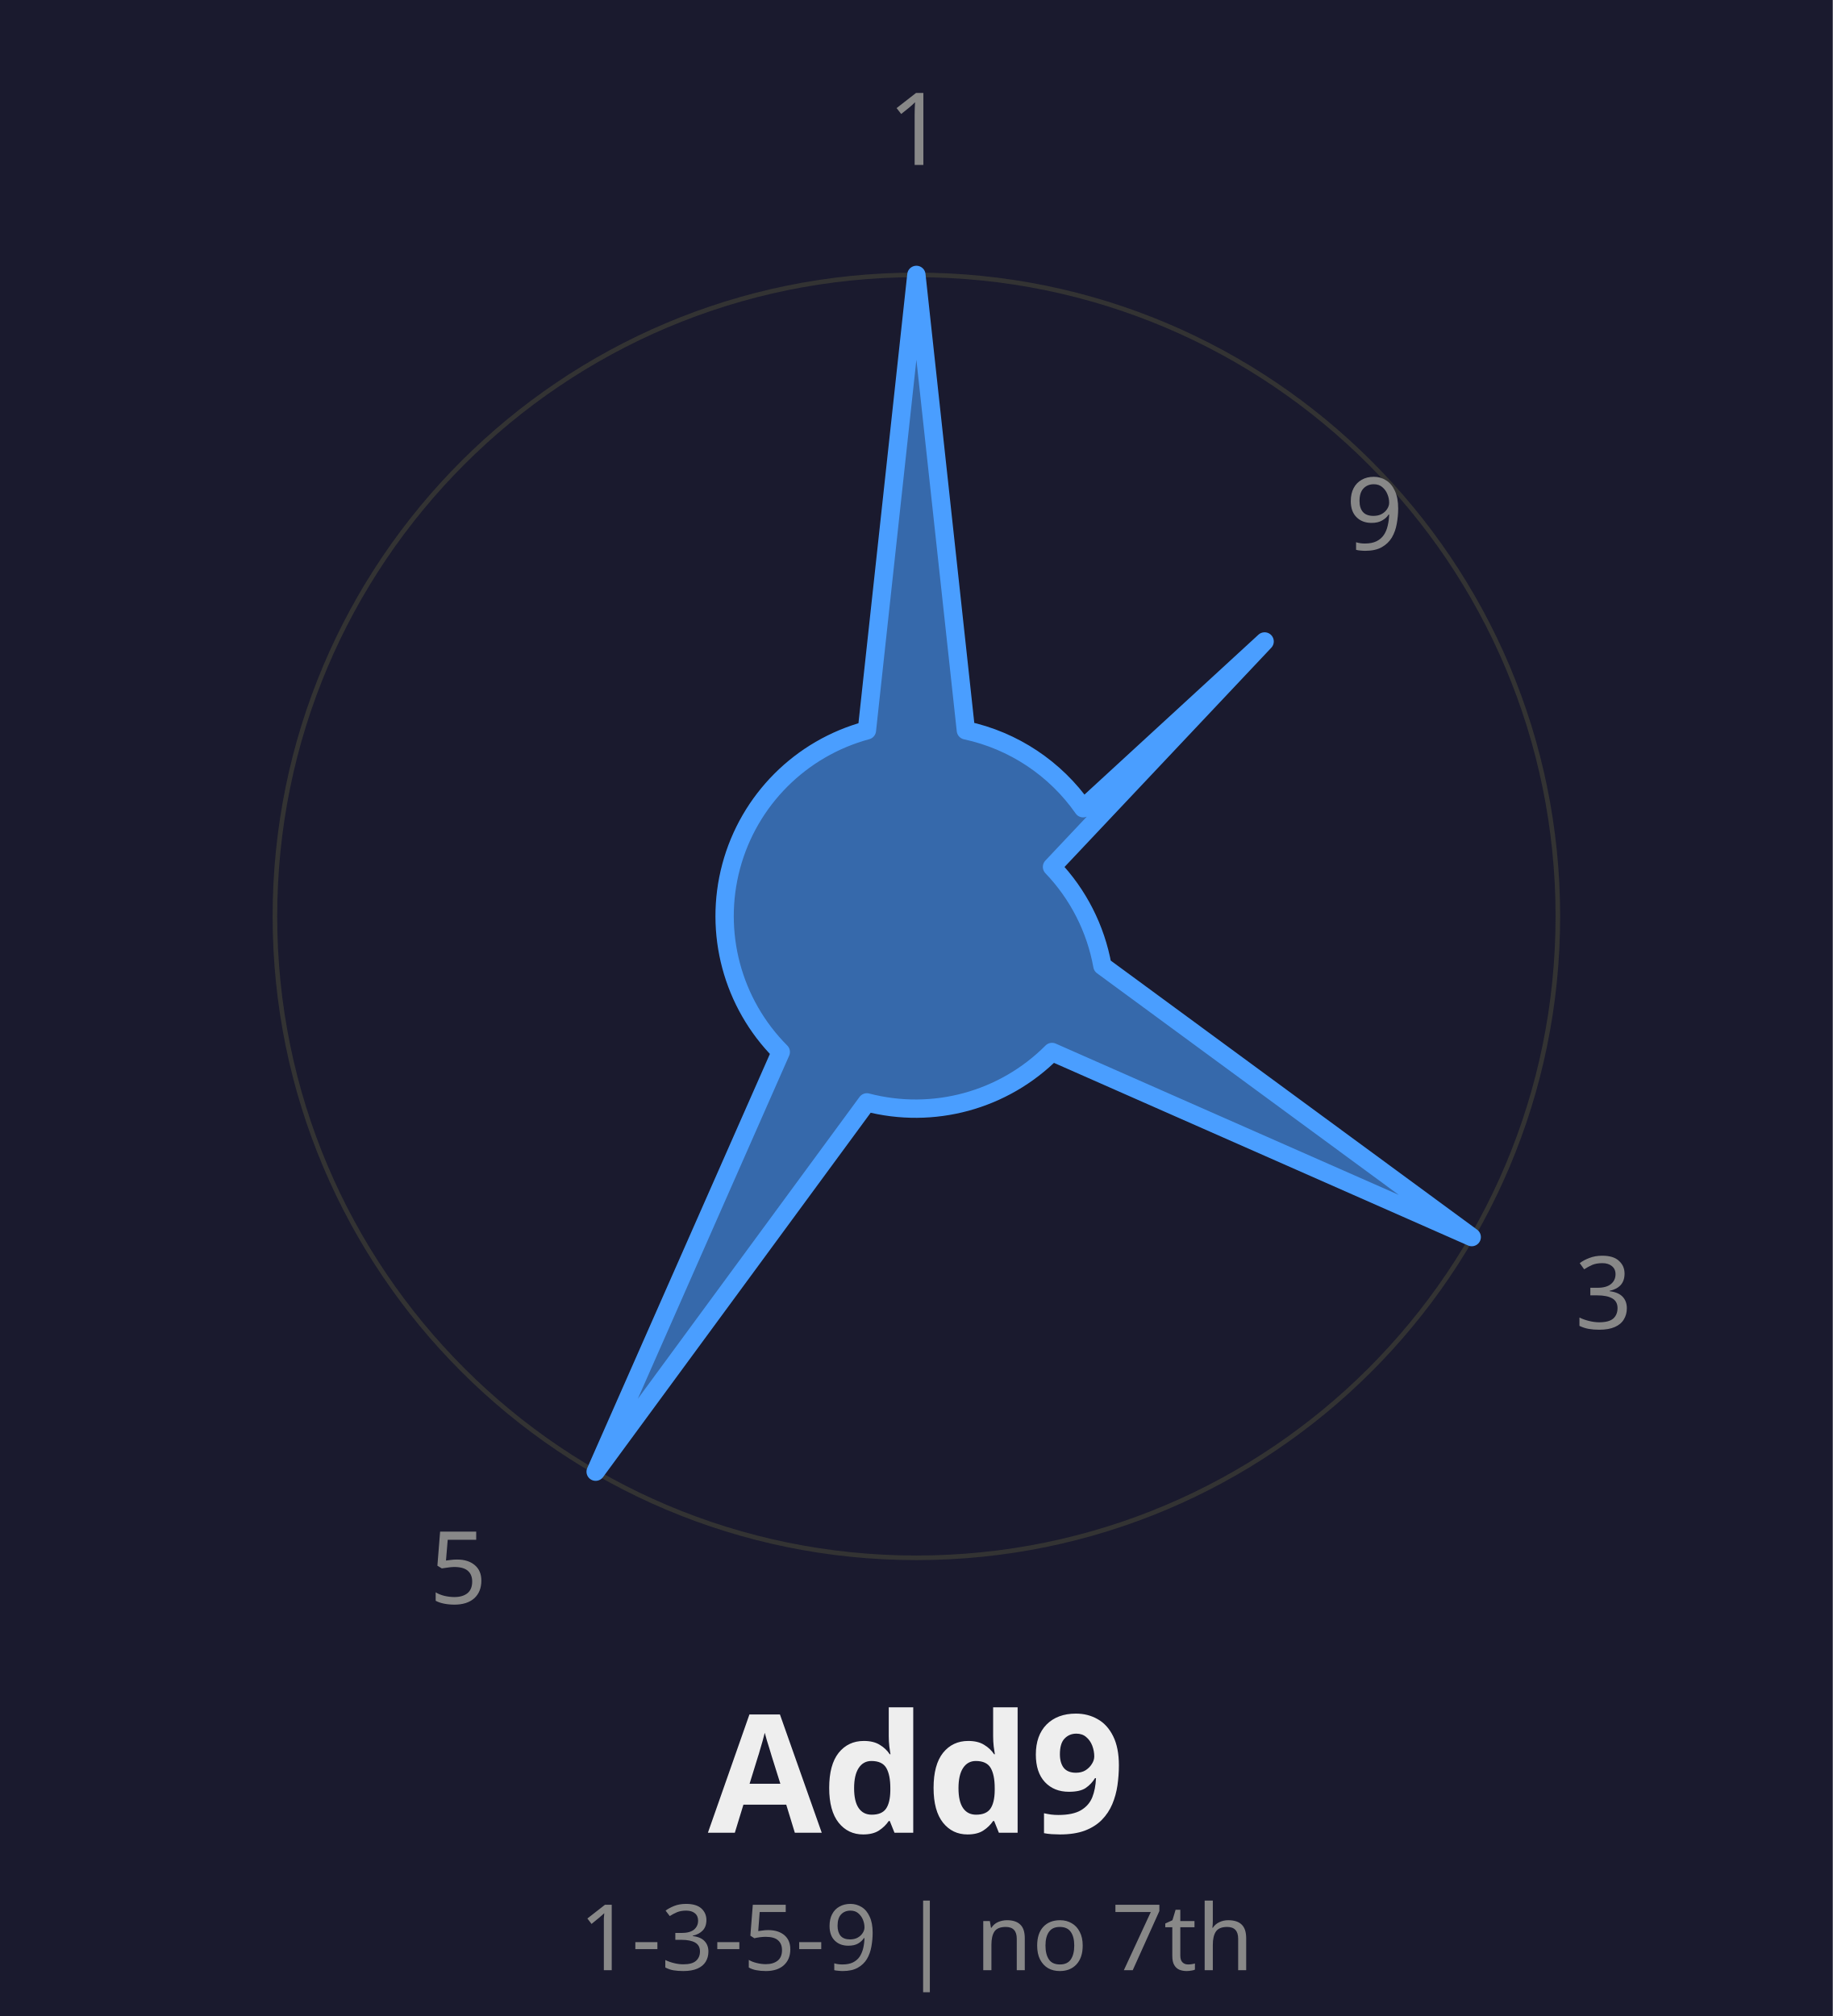
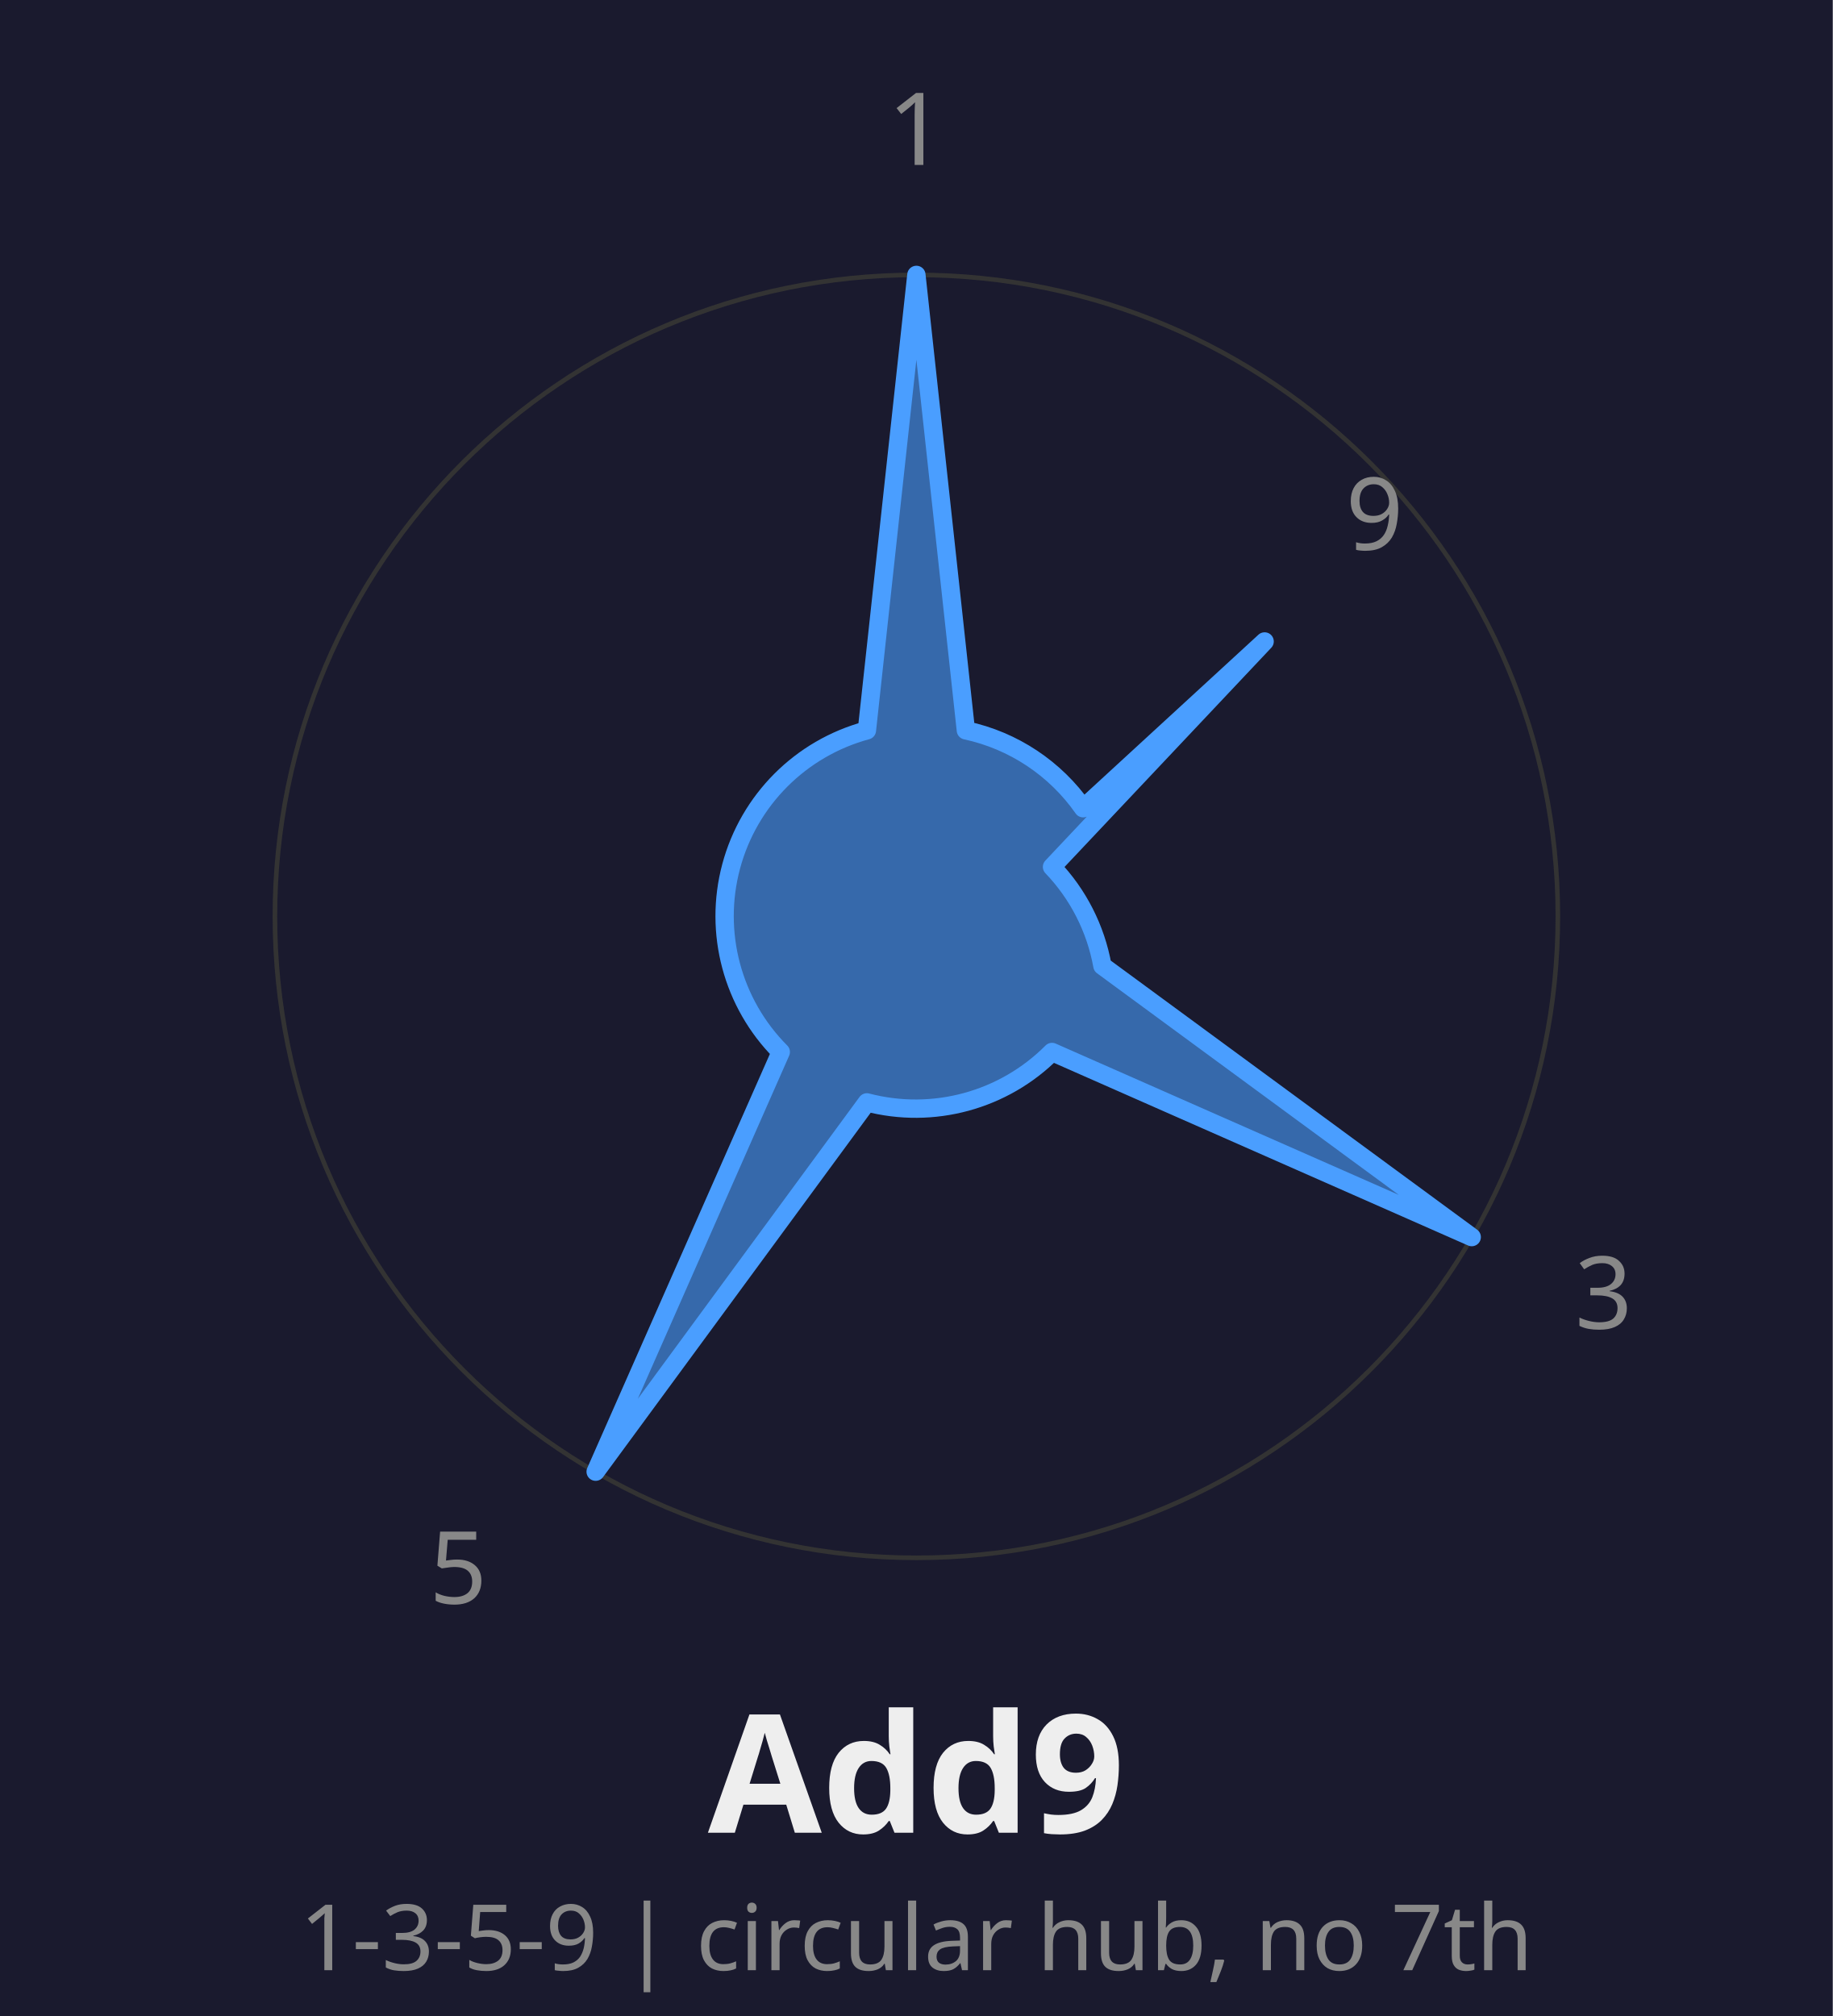
<svg xmlns="http://www.w3.org/2000/svg" width="200" height="220" viewBox="0 0 200 220">
  <rect width="200" height="220" fill="#1a1a2e" />
  <circle cx="100" cy="100" r="70" fill="none" stroke="#333" stroke-width="0.5" />
  <path d="M 94.6 79.7            L 100 30            L 105.4 79.7            A 21 21 0 0 1 118.2 88.2            L 138 70            L 114.8 94.6            A 21 21 0 0 1 120.3 105.4            L 160.6 135            L 114.8 114.8            A 21 21 0 0 1 94.6 120.3            L 65 160.6            L 85.2 114.8            A 21 21 0 0 1 94.6 79.7 Z" fill="#4a9eff" fill-opacity="0.6" stroke="#4a9eff" stroke-width="2" stroke-linejoin="round" />
  <text x="100" y="18" text-anchor="middle" fill="#888" font-size="11" font-family="system-ui">1</text>
  <text x="150" y="60" text-anchor="middle" fill="#888" font-size="11" font-family="system-ui">9</text>
  <text x="175" y="145" text-anchor="middle" fill="#888" font-size="11" font-family="system-ui">3</text>
  <text x="50" y="175" text-anchor="middle" fill="#888" font-size="11" font-family="system-ui">5</text>
  <text x="100" y="200" text-anchor="middle" fill="#eee" font-size="18" font-weight="bold" font-family="system-ui">Add9</text>
-   <text x="100" y="215" text-anchor="middle" fill="#888" font-size="10" font-family="system-ui">1-3-5-9 | no 7th</text>
+   <text x="100" y="215" text-anchor="middle" fill="#888" font-size="10" font-family="system-ui">1-3-5-9 | circular hub, no 7th</text>
</svg>
